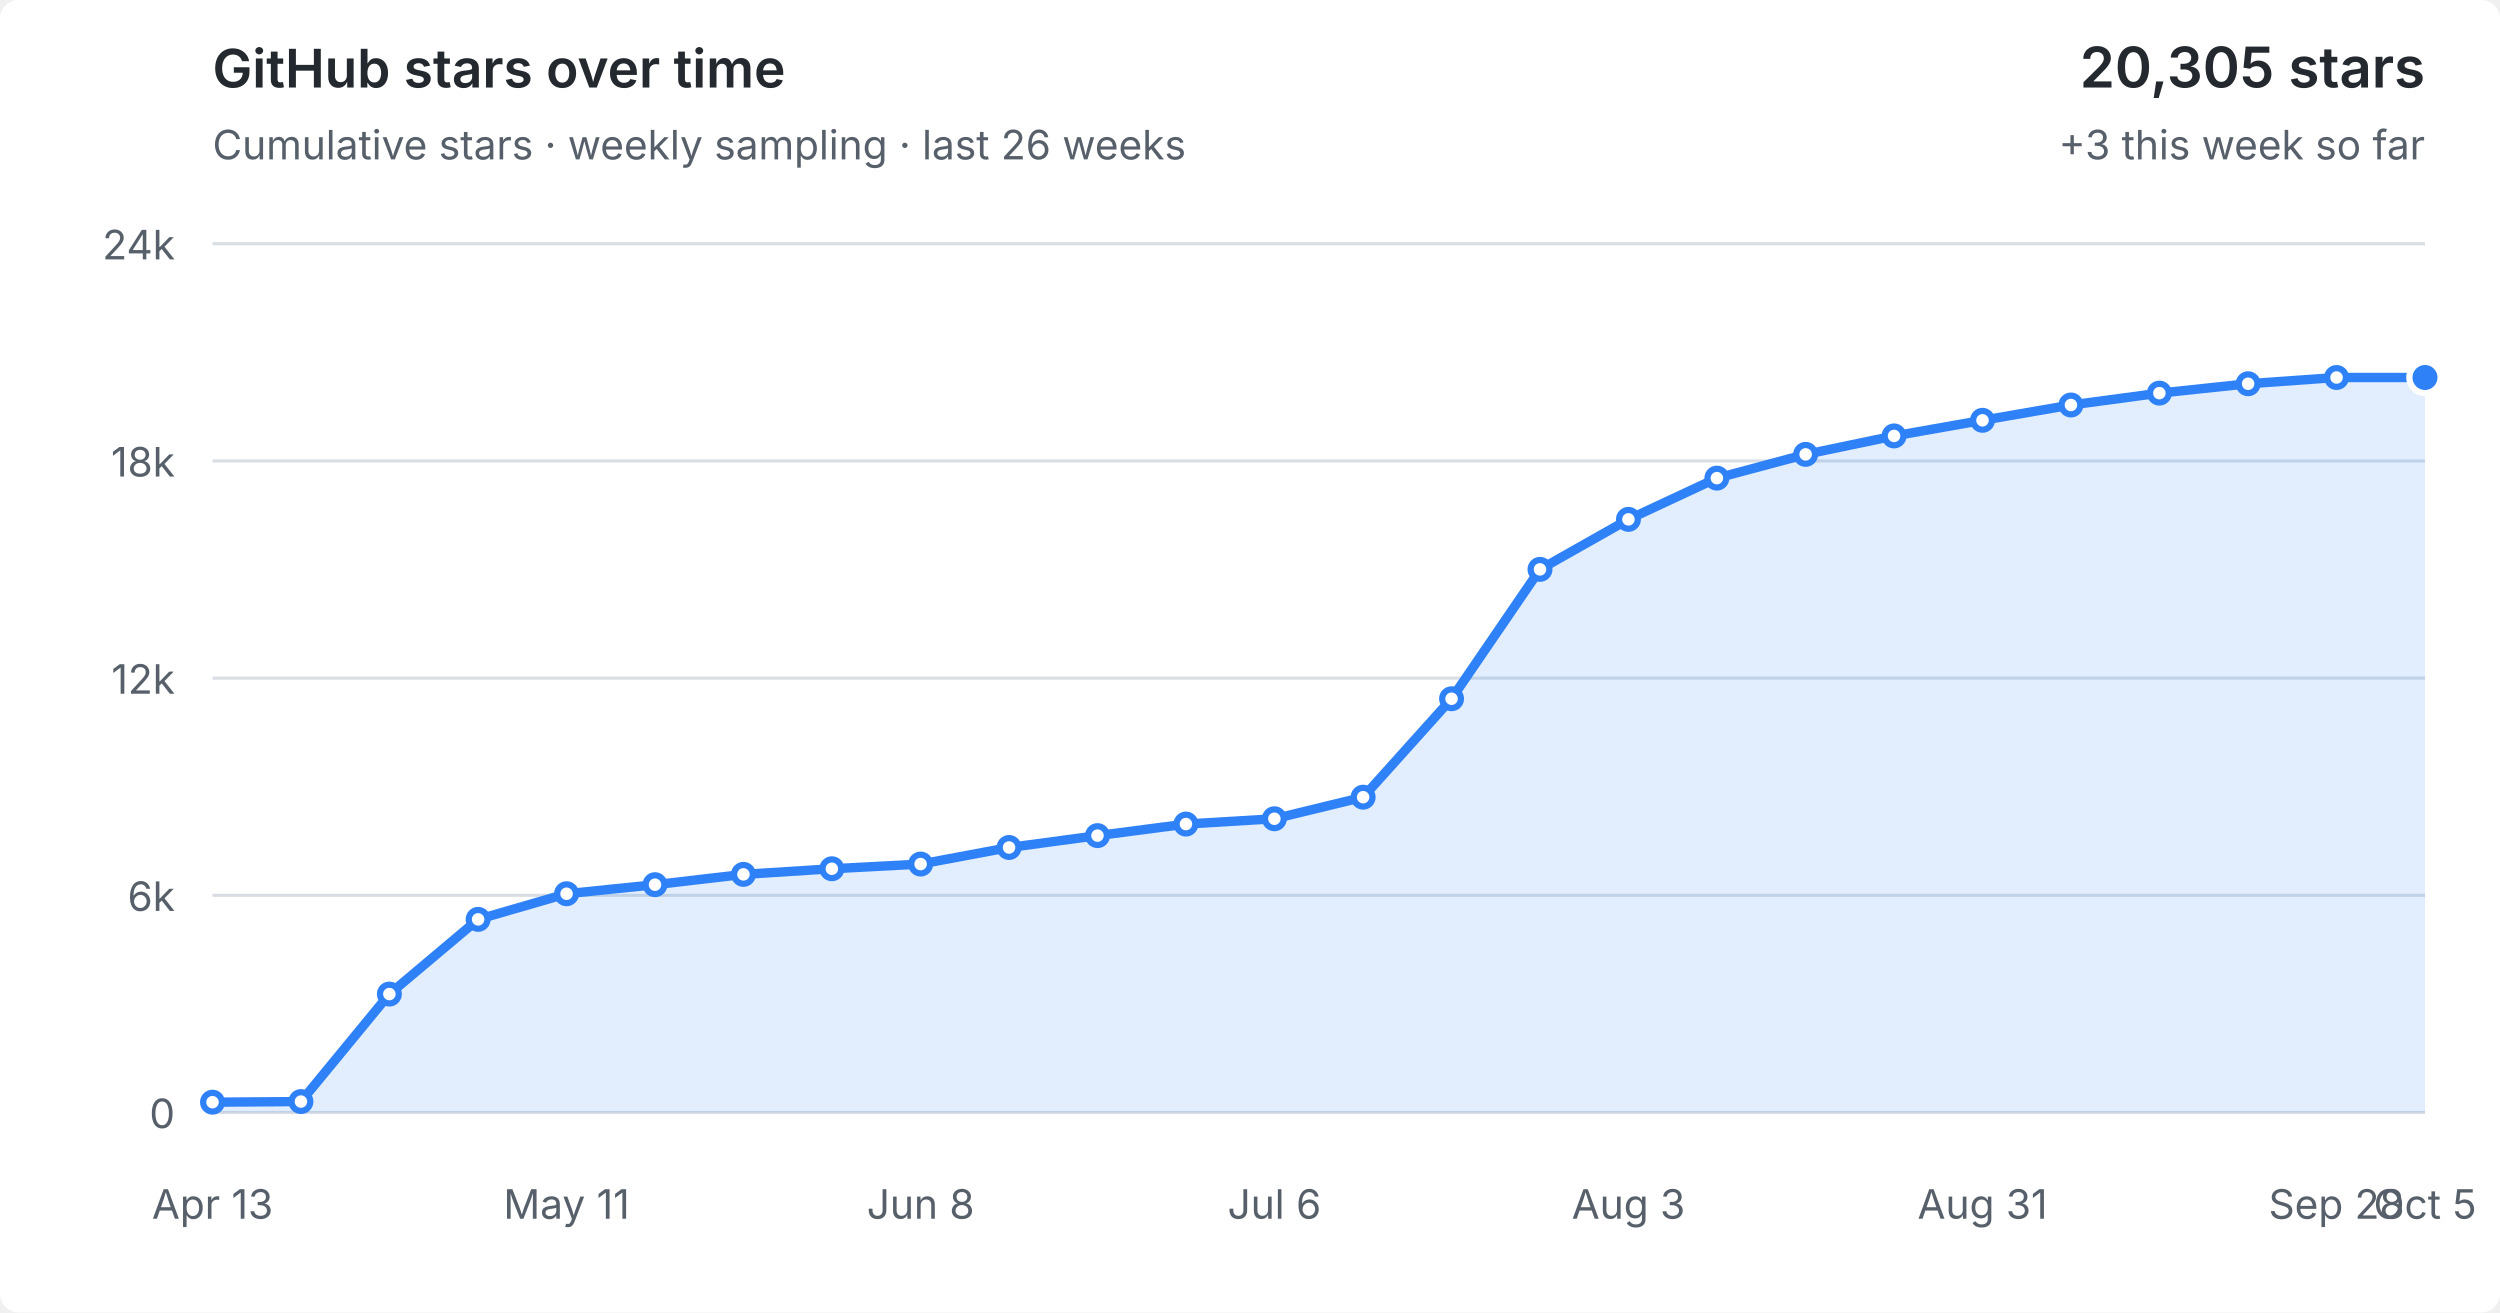
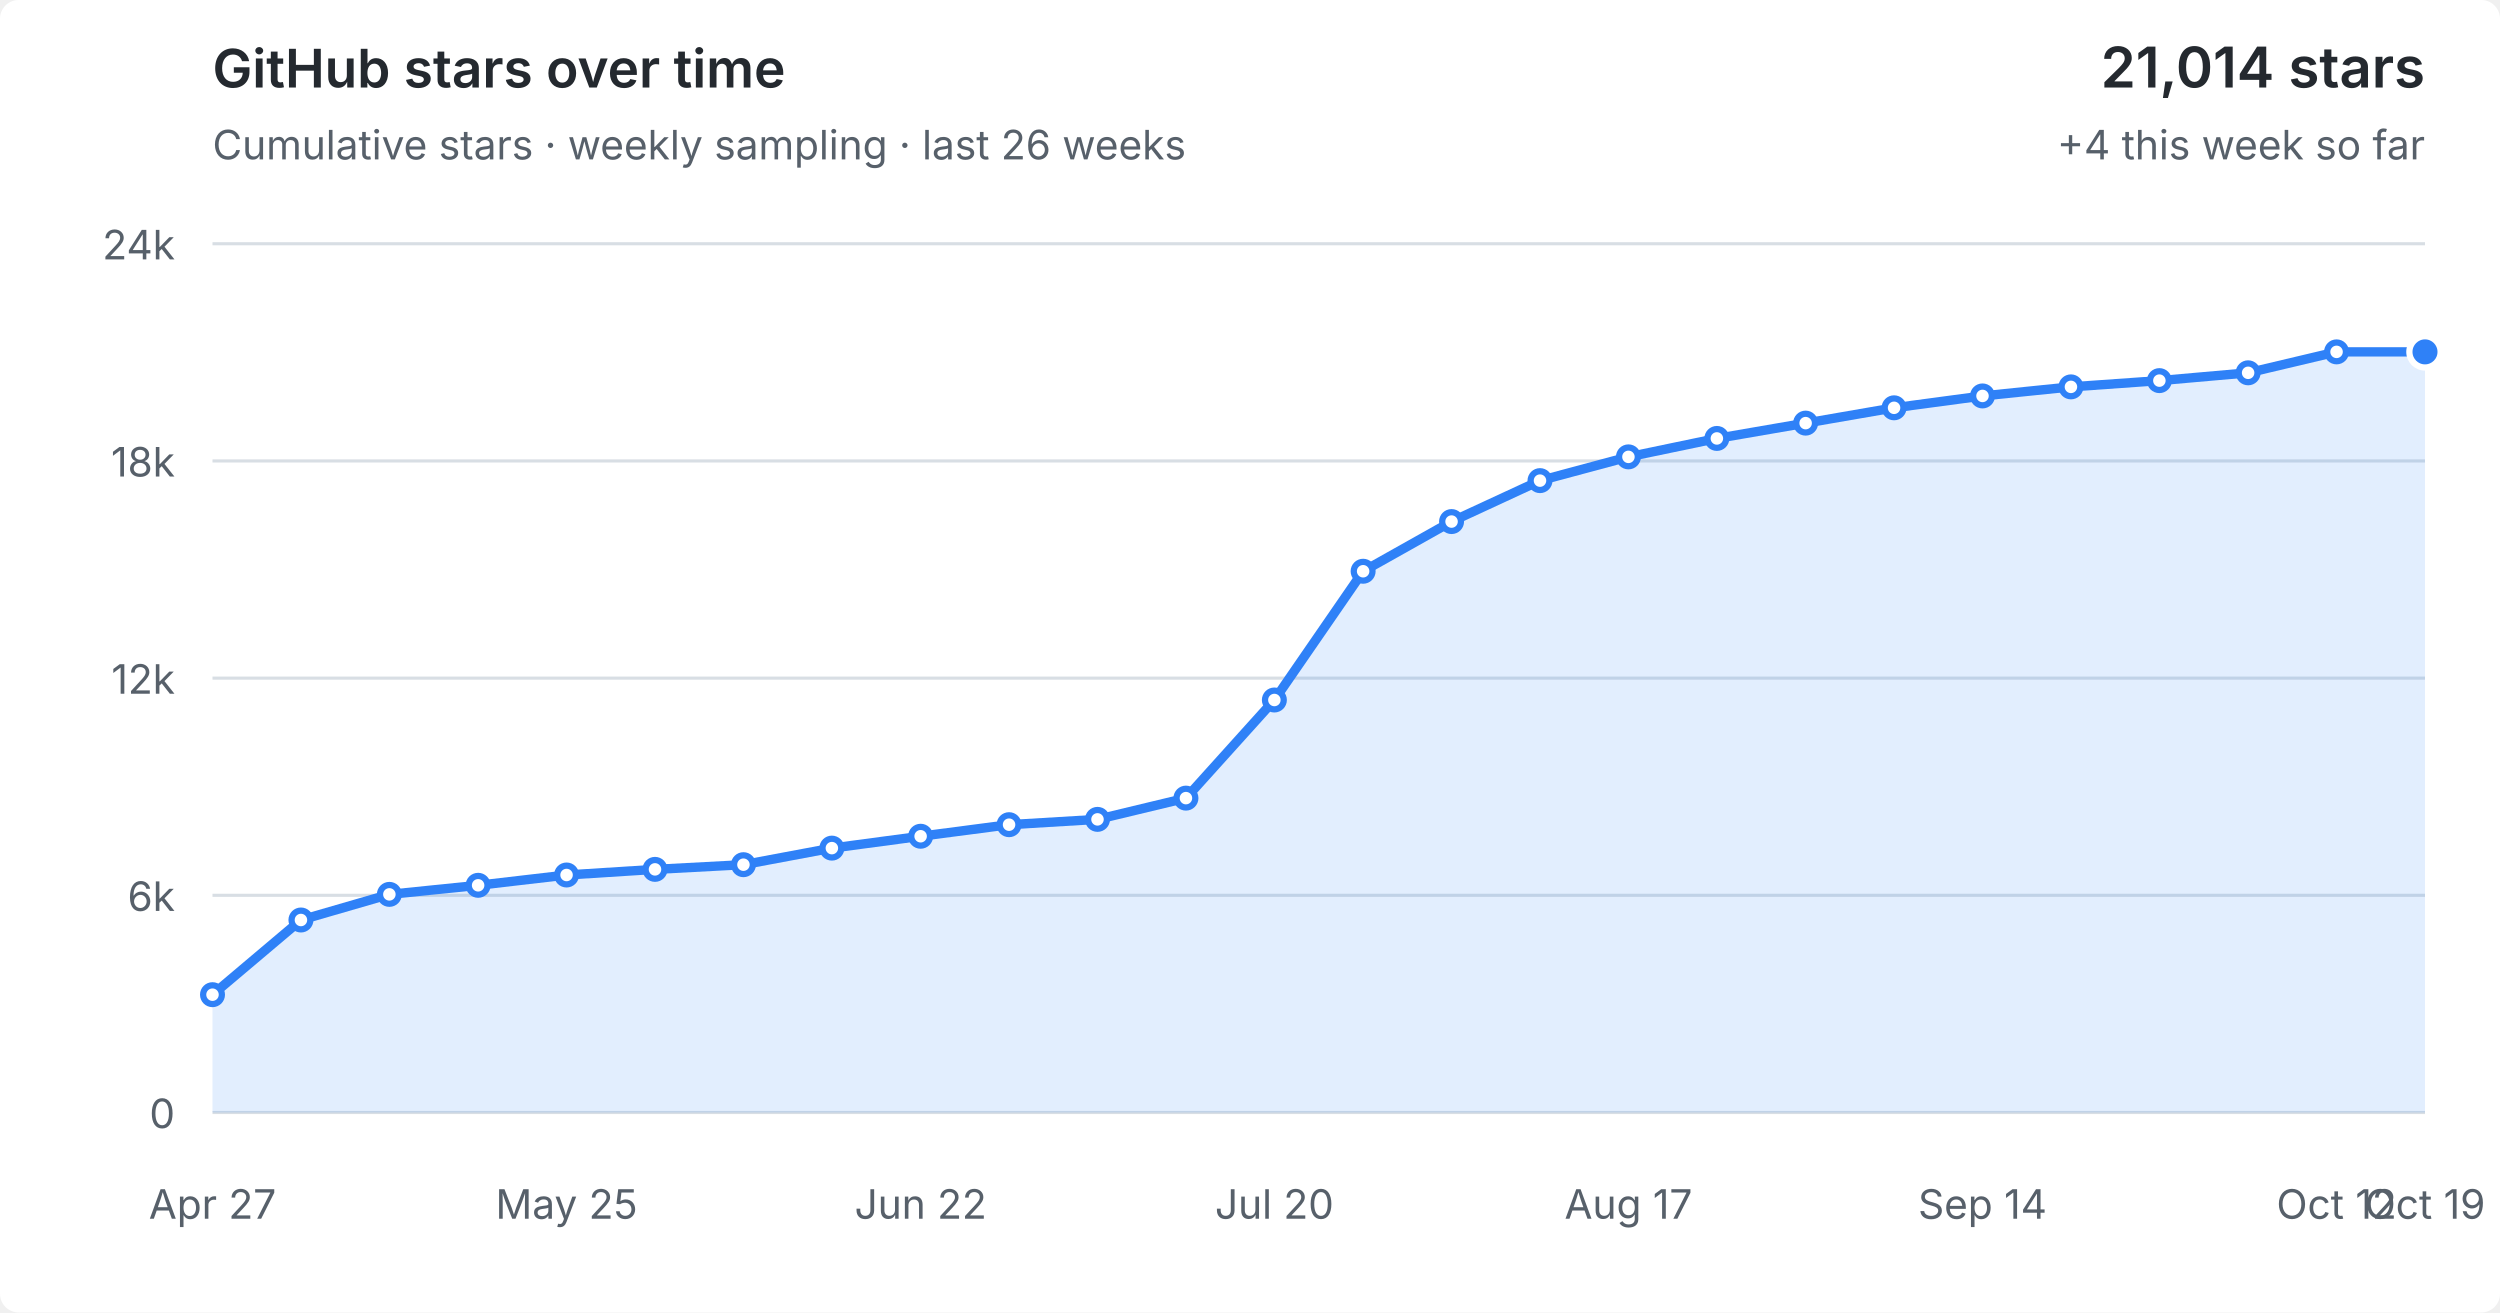
<svg xmlns="http://www.w3.org/2000/svg" viewBox="0 0 800 420" role="img" aria-labelledby="title desc">
  <style>
  :root { color-scheme: light dark; }
  .bg { fill: #fff; } text { fill: #57606a; font: 13px -apple-system,BlinkMacSystemFont,"Segoe UI",sans-serif; }
  .grid { stroke: #d8dee4; stroke-width: 1; }
  .area { fill: #2f81f7; fill-opacity: .14; } .line { fill: none; stroke: #2f81f7; stroke-width: 3; stroke-linejoin: round; stroke-linecap: round; }
  .point { fill: #fff; stroke: #2f81f7; stroke-width: 2; } .point.current { fill: #2f81f7; stroke: #fff; stroke-width: 2; }
  .heading { fill: #24292f; font-size: 17px; font-weight: 600; } .metric { fill: #24292f; font-size: 18px; font-weight: 600; }
  @media (prefers-color-scheme: dark) { .bg { fill: #0d1117; } text { fill: #8b949e; } .grid { stroke: #30363d; } .area { fill: #58a6ff; fill-opacity: .16; } .line { stroke: #58a6ff; } .point { fill: #0d1117; stroke: #58a6ff; } .point.current { fill: #58a6ff; stroke: #0d1117; } .heading,.metric { fill: #f0f6fc; } }
</style>
  <rect class="bg" width="100%" height="100%" rx="6" />
  <text class="heading" x="68" y="28">GitHub stars over time</text>
  <text x="68" y="51">Cumulative stars · weekly sampling · last 26 weeks</text>
-   <text class="metric" x="776" y="28" text-anchor="end">20,305 stars</text>
-   <text x="776" y="51" text-anchor="end">+3 this week so far</text>
+   <text class="metric" x="776" y="28" text-anchor="end">21,014 stars</text>
+   <text x="776" y="51" text-anchor="end">+4 this week so far</text>
  <line x1="68" y1="356.0" x2="776" y2="356.0" class="grid" />
  <text x="56" y="361.0" text-anchor="end">0</text>
  <line x1="68" y1="286.5" x2="776" y2="286.5" class="grid" />
  <text x="56" y="291.5" text-anchor="end">6k</text>
  <line x1="68" y1="217.0" x2="776" y2="217.0" class="grid" />
  <text x="56" y="222.0" text-anchor="end">12k</text>
  <line x1="68" y1="147.5" x2="776" y2="147.5" class="grid" />
  <text x="56" y="152.5" text-anchor="end">18k</text>
  <line x1="68" y1="78.0" x2="776" y2="78.0" class="grid" />
  <text x="56" y="83.0" text-anchor="end">24k</text>
-   <polygon class="area" points="68,356.0 68.0,352.7 96.3,352.5 124.6,318.1 153.0,294.2 181.3,286.0 209.6,283.1 237.9,279.8 266.2,278.0 294.6,276.5 322.9,271.2 351.2,267.4 379.5,263.7 407.8,262.0 436.2,255.1 464.5,223.6 492.8,182.2 521.1,166.2 549.4,153.0 577.8,145.4 606.1,139.5 634.4,134.5 662.7,129.6 691.0,125.8 719.4,122.8 747.7,120.8 776.0,120.8 776,356.0" />
-   <polyline class="line" points="68.0,352.7 96.3,352.5 124.6,318.1 153.0,294.2 181.3,286.0 209.6,283.1 237.9,279.8 266.2,278.0 294.6,276.5 322.9,271.2 351.2,267.4 379.5,263.7 407.8,262.0 436.2,255.1 464.5,223.6 492.8,182.2 521.1,166.2 549.4,153.0 577.8,145.4 606.1,139.5 634.4,134.5 662.7,129.6 691.0,125.8 719.4,122.8 747.7,120.8 776.0,120.8" />
-   <circle class="point" cx="68.0" cy="352.7" r="3" />
-   <circle class="point" cx="96.3" cy="352.5" r="3" />
-   <circle class="point" cx="124.6" cy="318.1" r="3" />
-   <circle class="point" cx="153.0" cy="294.2" r="3" />
-   <circle class="point" cx="181.3" cy="286.0" r="3" />
-   <circle class="point" cx="209.6" cy="283.1" r="3" />
-   <circle class="point" cx="237.9" cy="279.8" r="3" />
-   <circle class="point" cx="266.2" cy="278.0" r="3" />
-   <circle class="point" cx="294.6" cy="276.5" r="3" />
-   <circle class="point" cx="322.9" cy="271.2" r="3" />
-   <circle class="point" cx="351.2" cy="267.4" r="3" />
-   <circle class="point" cx="379.5" cy="263.7" r="3" />
-   <circle class="point" cx="407.8" cy="262.0" r="3" />
-   <circle class="point" cx="436.2" cy="255.1" r="3" />
-   <circle class="point" cx="464.5" cy="223.6" r="3" />
-   <circle class="point" cx="492.8" cy="182.2" r="3" />
-   <circle class="point" cx="521.1" cy="166.2" r="3" />
-   <circle class="point" cx="549.4" cy="153.0" r="3" />
-   <circle class="point" cx="577.8" cy="145.4" r="3" />
-   <circle class="point" cx="606.1" cy="139.5" r="3" />
-   <circle class="point" cx="634.4" cy="134.5" r="3" />
-   <circle class="point" cx="662.7" cy="129.6" r="3" />
-   <circle class="point" cx="691.0" cy="125.8" r="3" />
-   <circle class="point" cx="719.4" cy="122.8" r="3" />
-   <circle class="point" cx="747.7" cy="120.8" r="3" />
-   <circle class="point current" cx="776.0" cy="120.8" r="5" />
-   <text x="68.0" y="390" text-anchor="middle">Apr 13</text>
-   <text x="181.3" y="390" text-anchor="middle">May 11</text>
-   <text x="294.6" y="390" text-anchor="middle">Jun 8</text>
-   <text x="407.8" y="390" text-anchor="middle">Jul 6</text>
-   <text x="521.1" y="390" text-anchor="middle">Aug 3</text>
-   <text x="634.4" y="390" text-anchor="middle">Aug 31</text>
-   <text x="747.7" y="390" text-anchor="middle">Sep 28</text>
-   <text x="776.0" y="390" text-anchor="middle">Oct 5</text>
+   <polygon class="area" points="68,356.0 68.0,318.3 96.3,294.4 124.6,286.2 153.0,283.3 181.3,280.0 209.6,278.2 237.9,276.7 266.2,271.4 294.6,267.6 322.9,263.9 351.2,262.2 379.5,255.4 407.8,224.0 436.2,182.8 464.5,166.9 492.8,153.8 521.1,146.2 549.4,140.3 577.8,135.4 606.1,130.5 634.4,126.7 662.7,123.8 691.0,121.8 719.4,119.3 747.7,112.6 776.0,112.6 776,356.0" />
+   <polyline class="line" points="68.0,318.3 96.3,294.4 124.6,286.2 153.0,283.3 181.3,280.0 209.6,278.2 237.9,276.7 266.2,271.4 294.6,267.6 322.9,263.9 351.2,262.2 379.5,255.4 407.8,224.0 436.2,182.8 464.5,166.9 492.8,153.8 521.1,146.2 549.4,140.3 577.8,135.4 606.1,130.5 634.4,126.7 662.7,123.8 691.0,121.8 719.4,119.3 747.7,112.6 776.0,112.6" />
+   <circle class="point" cx="68.0" cy="318.3" r="3" />
+   <circle class="point" cx="96.3" cy="294.4" r="3" />
+   <circle class="point" cx="124.6" cy="286.2" r="3" />
+   <circle class="point" cx="153.0" cy="283.3" r="3" />
+   <circle class="point" cx="181.3" cy="280.0" r="3" />
+   <circle class="point" cx="209.6" cy="278.2" r="3" />
+   <circle class="point" cx="237.9" cy="276.7" r="3" />
+   <circle class="point" cx="266.2" cy="271.4" r="3" />
+   <circle class="point" cx="294.6" cy="267.6" r="3" />
+   <circle class="point" cx="322.9" cy="263.9" r="3" />
+   <circle class="point" cx="351.2" cy="262.2" r="3" />
+   <circle class="point" cx="379.5" cy="255.4" r="3" />
+   <circle class="point" cx="407.8" cy="224.0" r="3" />
+   <circle class="point" cx="436.2" cy="182.8" r="3" />
+   <circle class="point" cx="464.5" cy="166.9" r="3" />
+   <circle class="point" cx="492.8" cy="153.8" r="3" />
+   <circle class="point" cx="521.1" cy="146.2" r="3" />
+   <circle class="point" cx="549.4" cy="140.3" r="3" />
+   <circle class="point" cx="577.8" cy="135.4" r="3" />
+   <circle class="point" cx="606.1" cy="130.5" r="3" />
+   <circle class="point" cx="634.4" cy="126.7" r="3" />
+   <circle class="point" cx="662.7" cy="123.8" r="3" />
+   <circle class="point" cx="691.0" cy="121.8" r="3" />
+   <circle class="point" cx="719.4" cy="119.3" r="3" />
+   <circle class="point" cx="747.7" cy="112.6" r="3" />
+   <circle class="point current" cx="776.0" cy="112.6" r="5" />
+   <text x="68.0" y="390" text-anchor="middle">Apr 27</text>
+   <text x="181.3" y="390" text-anchor="middle">May 25</text>
+   <text x="294.6" y="390" text-anchor="middle">Jun 22</text>
+   <text x="407.8" y="390" text-anchor="middle">Jul 20</text>
+   <text x="521.1" y="390" text-anchor="middle">Aug 17</text>
+   <text x="634.4" y="390" text-anchor="middle">Sep 14</text>
+   <text x="747.7" y="390" text-anchor="middle">Oct 12</text>
+   <text x="776.0" y="390" text-anchor="middle">Oct 19</text>
</svg>
